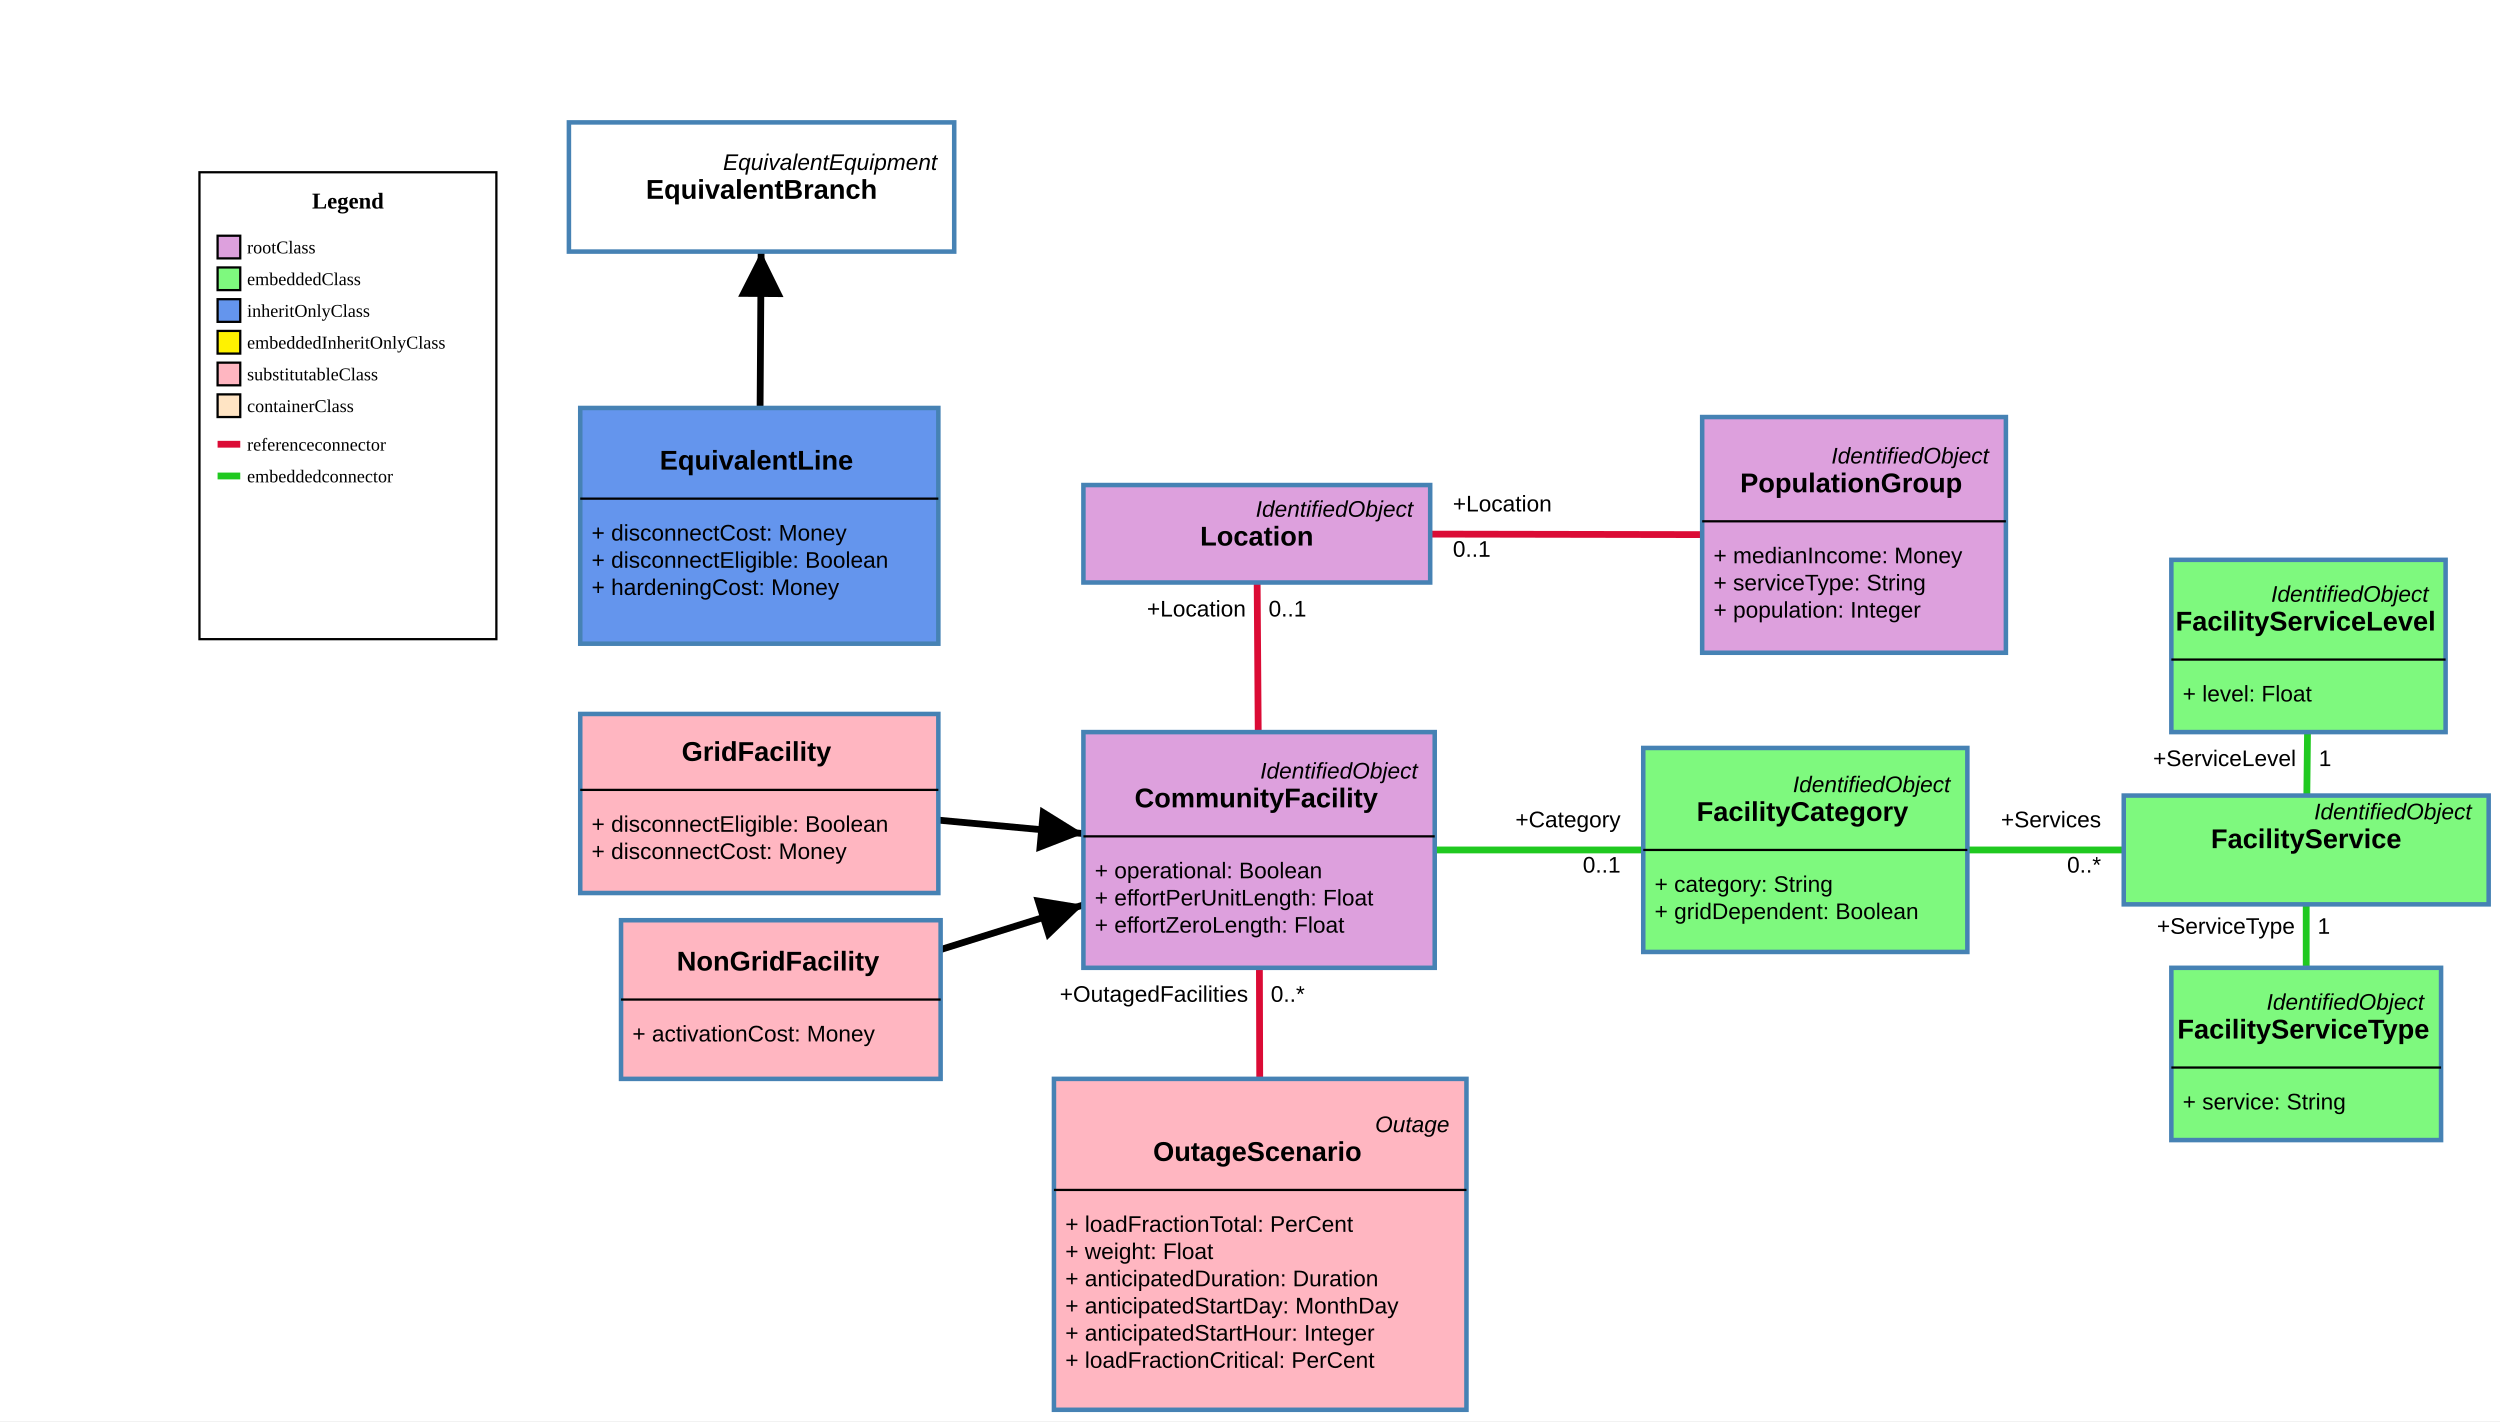
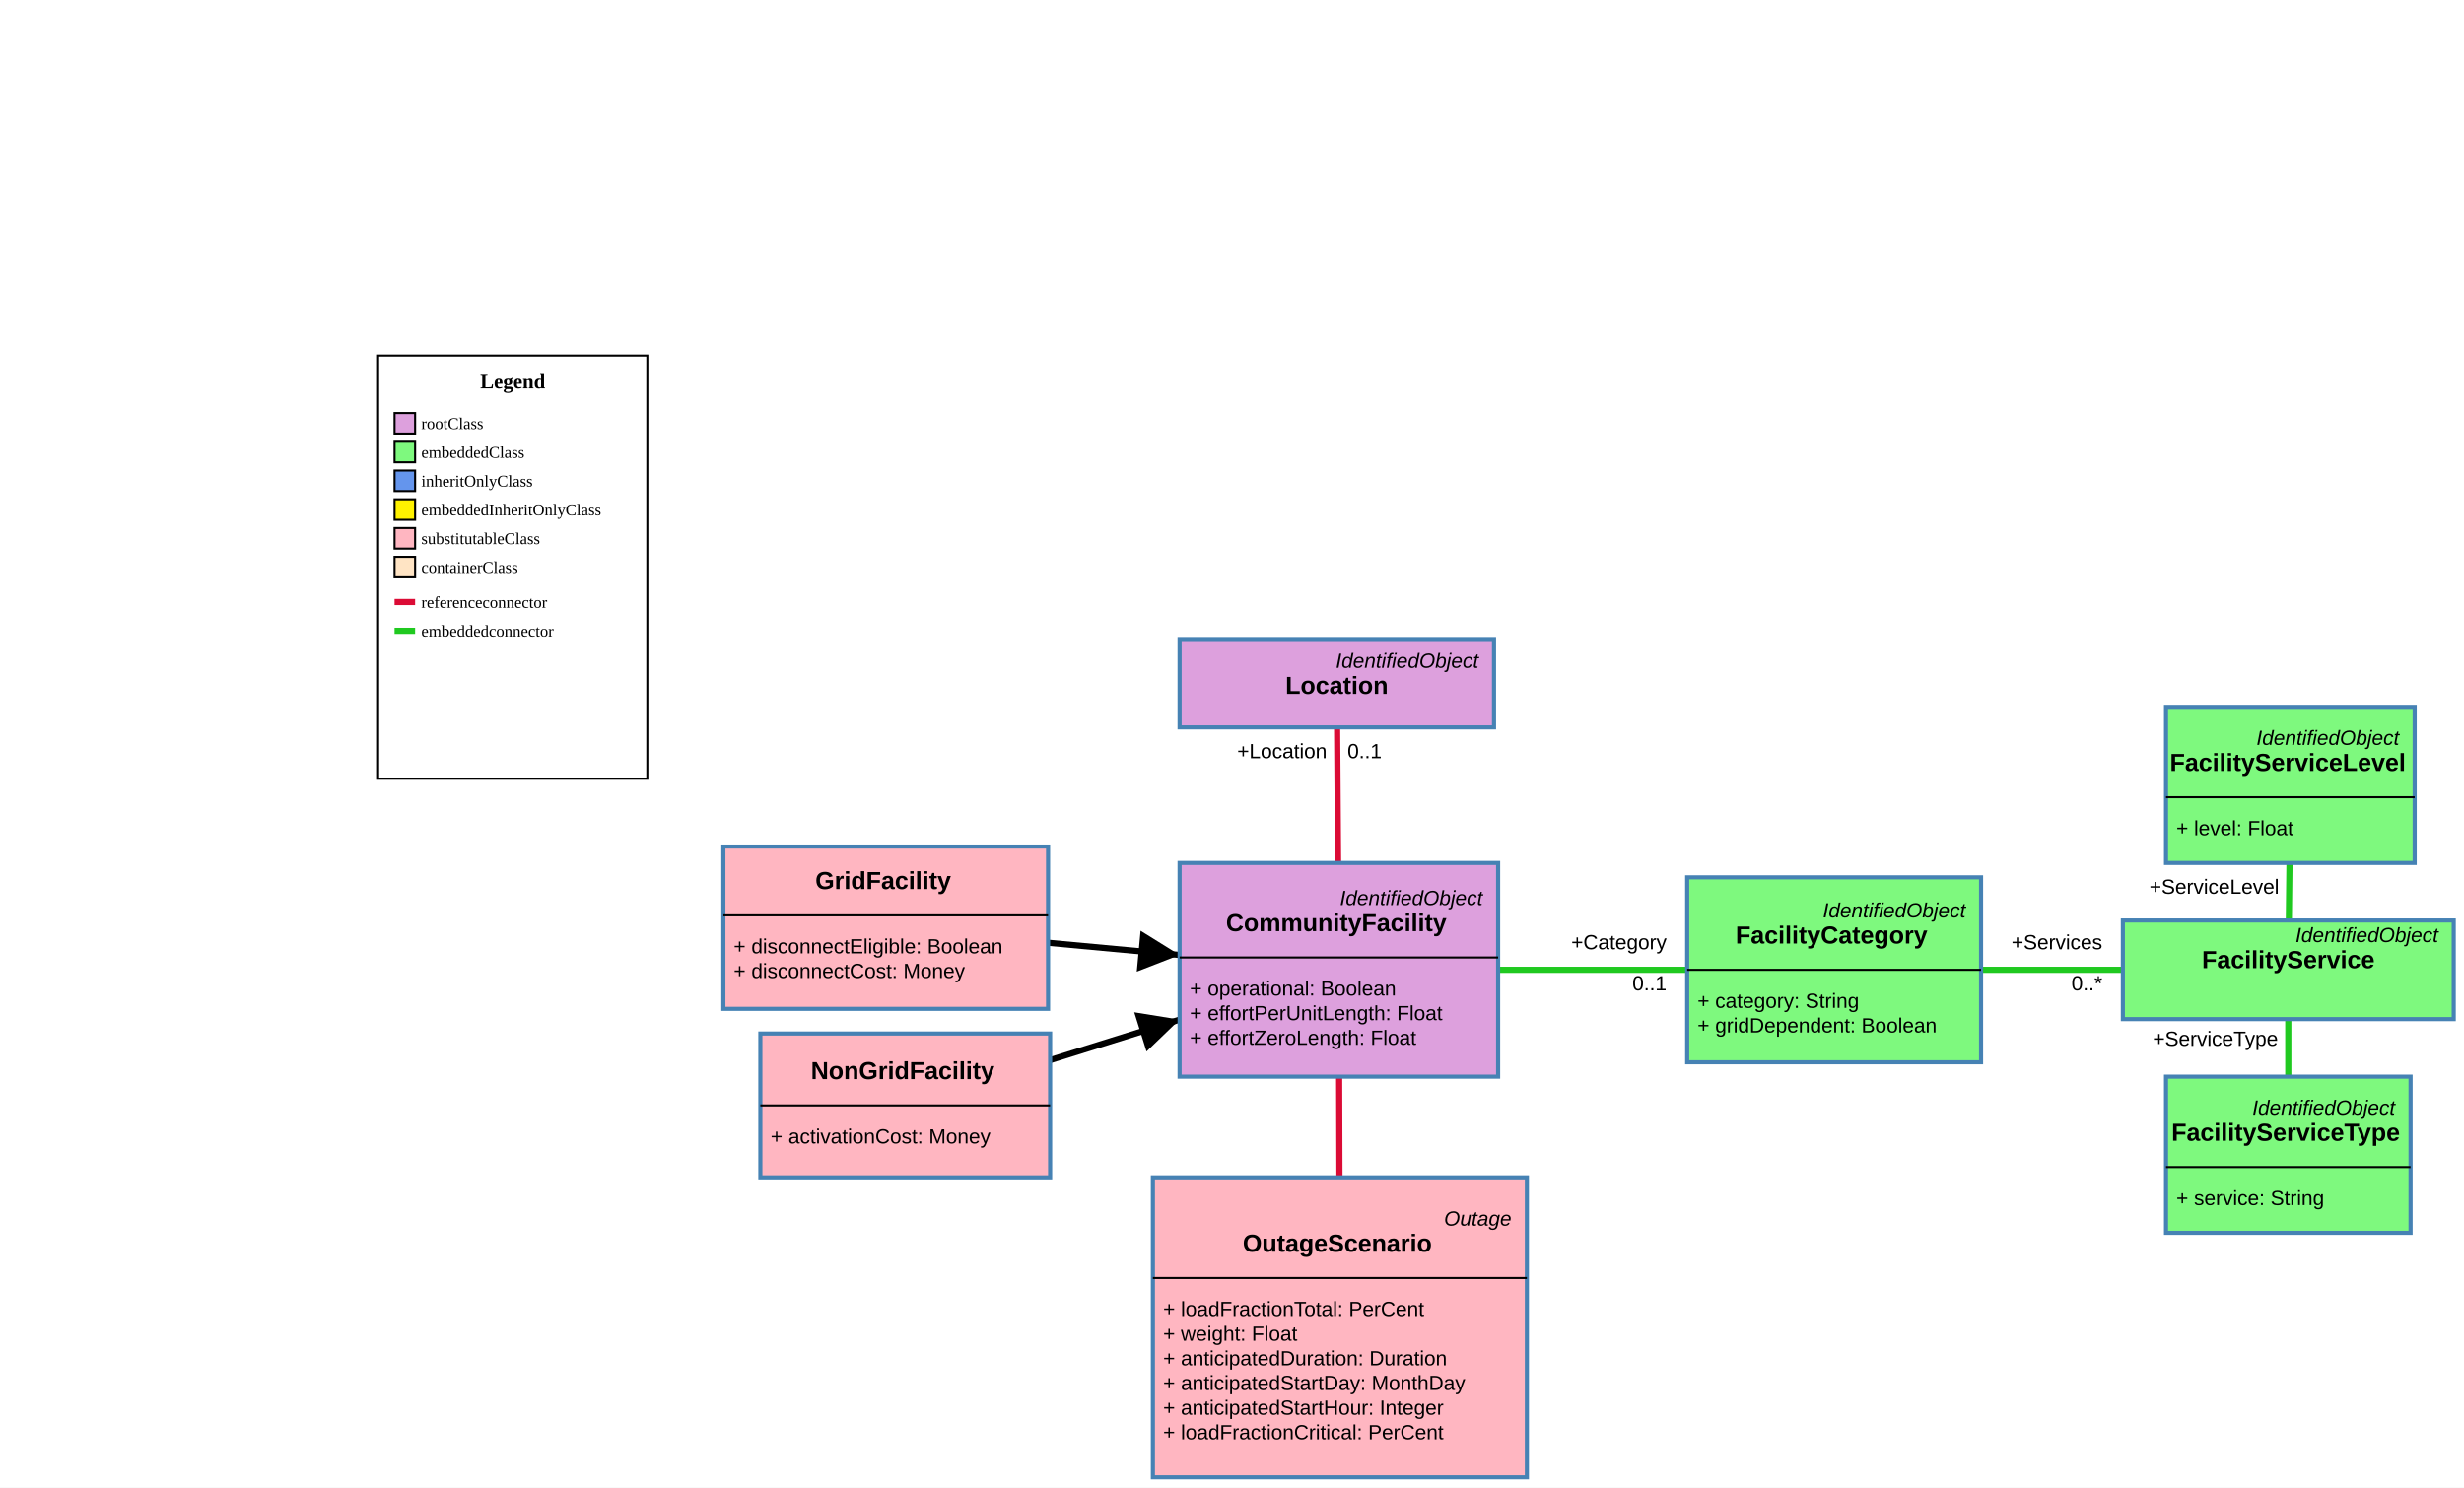
- <svg xmlns="http://www.w3.org/2000/svg" width="1103" height="627" style="-webkit-tap-highlight-color: rgba(0, 0, 0, 0);">
+ <svg xmlns="http://www.w3.org/2000/svg" width="1199" height="724" style="-webkit-tap-highlight-color: rgba(0, 0, 0, 0);">
  <rect width="100%" height="100%" fill="white" />
  <g class="zoom-group">
    <defs>
      <marker id="arrowhead" viewBox="-0 -5 10 10" refX="5" refY="0" orient="auto" markerWidth="10" markerHeight="10" xoverflow="visible">
        <path d="M 0,-5 L 10 ,0 L 0,5" fill="black" style="stroke: none;" />
      </marker>
    </defs>
-     <line class="link" x1="344.5" y1="441" x2="555.5" y2="375" stroke="#000000" stroke-width="3" marker-end="url(#arrowhead)" />
-     <line class="link" x1="335" y1="354.5" x2="555.5" y2="375" stroke="#000000" stroke-width="3" marker-end="url(#arrowhead)" />
-     <line class="link" x1="554.5" y1="235.5" x2="555.5" y2="375" stroke="#DB0B35" stroke-width="3" />
-     <line class="link" x1="818" y1="236" x2="554.5" y2="235.5" stroke="#DB0B35" stroke-width="3" />
-     <line class="link" x1="555.5" y1="375" x2="796.5" y2="375" stroke="#20C920" stroke-width="3" />
-     <line class="link" x1="335" y1="232" x2="336" y2="82.5" stroke="#000000" stroke-width="3" marker-end="url(#arrowhead)" />
-     <line class="link" x1="556" y1="549" x2="555.5" y2="375" stroke="#DB0B35" stroke-width="3" />
-     <line class="link" x1="1017.5" y1="375" x2="796.5" y2="375" stroke="#20C920" stroke-width="3" />
-     <line class="link" x1="1017.5" y1="375" x2="1017.5" y2="465" stroke="#20C920" stroke-width="3" />
-     <line class="link" x1="1018.5" y1="285" x2="1017.5" y2="375" stroke="#20C920" stroke-width="3" />
-     <line class="arrow" x2="468.456" y2="402.227" x1="344.5" y1="441" stroke="#000000" stroke-width="2" marker-end="url(#arrowhead)" />
-     <line class="arrow" x2="468.043" y2="366.869" x1="335" y1="354.5" stroke="#000000" stroke-width="2" marker-end="url(#arrowhead)" />
-     <line class="arrow" x2="335.742" y2="121" x1="335" y1="232" stroke="#000000" stroke-width="2" marker-end="url(#arrowhead)" />
-     <g class="draggable" transform="translate(251, 54)">
-       <rect class="box" width="170" height="57" style="fill: #FFFFFF; stroke: steelblue; stroke-width: 2px; cursor: move;" />
-       <text x="0" y="0" text-anchor="start" font-size="10px">
-         <tspan x="165" y="17.5" dy=".35em" text-anchor="end" style="font-family: Arial, sans-serif; font-weight: 400; font-style: italic; fill: black; font-size: 10px; pointer-events: none;">EquivalentEquipment</tspan>
-         <tspan x="85" y="29.5" dy=".35em" text-anchor="middle" style="font-family: Arial, sans-serif; font-weight: 700; font-style: normal; fill: black; font-size: 12px; pointer-events: none;">EquivalentBranch</tspan>
-       </text>
-     </g>
-     <g class="draggable" transform="translate(478, 214)">
+     <line class="link" x1="440.5" y1="538" x2="651.5" y2="472" stroke="#000000" stroke-width="3" marker-end="url(#arrowhead)" />
+     <line class="link" x1="431" y1="451.5" x2="651.5" y2="472" stroke="#000000" stroke-width="3" marker-end="url(#arrowhead)" />
+     <line class="link" x1="650.5" y1="332.5" x2="651.5" y2="472" stroke="#DB0B35" stroke-width="3" />
+     <line class="link" x1="651.5" y1="472" x2="892.5" y2="472" stroke="#20C920" stroke-width="3" />
+     <line class="link" x1="652" y1="646" x2="651.5" y2="472" stroke="#DB0B35" stroke-width="3" />
+     <line class="link" x1="1113.5" y1="472" x2="892.5" y2="472" stroke="#20C920" stroke-width="3" />
+     <line class="link" x1="1113.5" y1="472" x2="1113.5" y2="562" stroke="#20C920" stroke-width="3" />
+     <line class="link" x1="1114.5" y1="382" x2="1113.5" y2="472" stroke="#20C920" stroke-width="3" />
+     <line class="arrow" x2="564.456" y2="499.227" x1="440.5" y1="538" stroke="#000000" stroke-width="2" marker-end="url(#arrowhead)" />
+     <line class="arrow" x2="564.043" y2="463.869" x1="431" y1="451.5" stroke="#000000" stroke-width="2" marker-end="url(#arrowhead)" />
+     <g class="draggable" transform="translate(574, 311)">
      <rect class="box" width="153" height="43" style="fill: #DDA0DD; stroke: steelblue; stroke-width: 2px; cursor: move;" />
      <text x="0" y="0" text-anchor="start" font-size="10px">
        <tspan x="148" y="10.5" dy=".35em" text-anchor="end" style="font-family: Arial, sans-serif; font-weight: 400; font-style: italic; fill: black; font-size: 10px; pointer-events: none;">IdentifiedObject</tspan>
        <tspan x="76.5" y="22.5" dy=".35em" text-anchor="middle" style="font-family: Arial, sans-serif; font-weight: 700; font-style: normal; fill: black; font-size: 12px; pointer-events: none;">Location</tspan>
      </text>
    </g>
-     <g class="draggable" transform="translate(465, 476)">
+     <g class="draggable" transform="translate(561, 573)">
      <rect class="box" width="182" height="146" style="fill: #FFB6C1; stroke: steelblue; stroke-width: 2px; cursor: move;" />
      <text x="0" y="0" text-anchor="start" font-size="10px">
        <tspan x="177" y="20" dy=".35em" text-anchor="end" style="font-family: Arial, sans-serif; font-weight: 400; font-style: italic; fill: black; font-size: 10px; pointer-events: none;">Outage</tspan>
        <tspan x="91" y="32" dy=".35em" text-anchor="middle" style="font-family: Arial, sans-serif; font-weight: 700; font-style: normal; fill: black; font-size: 12px; pointer-events: none;">OutageScenario</tspan>
        <tspan x="5" y="64" dy=".35em" text-anchor="start" style="font-family: Arial, sans-serif; font-weight: 400; font-style: normal; fill: black; font-size: 10px; pointer-events: none;">+   loadFractionTotal: PerCent</tspan>
        <tspan x="5" y="76" dy=".35em" text-anchor="start" style="font-family: Arial, sans-serif; font-weight: 400; font-style: normal; fill: black; font-size: 10px; pointer-events: none;">+   weight: Float</tspan>
        <tspan x="5" y="88" dy=".35em" text-anchor="start" style="font-family: Arial, sans-serif; font-weight: 400; font-style: normal; fill: black; font-size: 10px; pointer-events: none;">+   anticipatedDuration: Duration</tspan>
        <tspan x="5" y="100" dy=".35em" text-anchor="start" style="font-family: Arial, sans-serif; font-weight: 400; font-style: normal; fill: black; font-size: 10px; pointer-events: none;">+   anticipatedStartDay: MonthDay</tspan>
        <tspan x="5" y="112" dy=".35em" text-anchor="start" style="font-family: Arial, sans-serif; font-weight: 400; font-style: normal; fill: black; font-size: 10px; pointer-events: none;">+   anticipatedStartHour: Integer</tspan>
        <tspan x="5" y="124" dy=".35em" text-anchor="start" style="font-family: Arial, sans-serif; font-weight: 400; font-style: normal; fill: black; font-size: 10px; pointer-events: none;">+   loadFractionCritical: PerCent</tspan>
      </text>
      <line x1="0" x2="182" y1="49" y2="49" stroke="black" stroke-width="1" />
    </g>
-     <g class="draggable" transform="translate(725, 330)">
+     <g class="draggable" transform="translate(821, 427)">
      <rect class="box" width="143" height="90" style="fill: #7EF97E; stroke: steelblue; stroke-width: 2px; cursor: move;" />
      <text x="0" y="0" text-anchor="start" font-size="10px">
        <tspan x="138" y="16" dy=".35em" text-anchor="end" style="font-family: Arial, sans-serif; font-weight: 400; font-style: italic; fill: black; font-size: 10px; pointer-events: none;">IdentifiedObject</tspan>
        <tspan x="71.5" y="28" dy=".35em" text-anchor="middle" style="font-family: Arial, sans-serif; font-weight: 700; font-style: normal; fill: black; font-size: 12px; pointer-events: none;">FacilityCategory</tspan>
        <tspan x="5" y="60" dy=".35em" text-anchor="start" style="font-family: Arial, sans-serif; font-weight: 400; font-style: normal; fill: black; font-size: 10px; pointer-events: none;">+   category: String</tspan>
        <tspan x="5" y="72" dy=".35em" text-anchor="start" style="font-family: Arial, sans-serif; font-weight: 400; font-style: normal; fill: black; font-size: 10px; pointer-events: none;">+   gridDependent: Boolean</tspan>
      </text>
      <line x1="0" x2="143" y1="45" y2="45" stroke="black" stroke-width="1" />
    </g>
-     <g class="draggable" transform="translate(478, 323)">
+     <g class="draggable" transform="translate(574, 420)">
      <rect class="box" width="155" height="104" style="fill: #DDA0DD; stroke: steelblue; stroke-width: 2px; cursor: move;" />
      <text x="0" y="0" text-anchor="start" font-size="10px">
        <tspan x="150" y="17" dy=".35em" text-anchor="end" style="font-family: Arial, sans-serif; font-weight: 400; font-style: italic; fill: black; font-size: 10px; pointer-events: none;">IdentifiedObject</tspan>
        <tspan x="77.5" y="29" dy=".35em" text-anchor="middle" style="font-family: Arial, sans-serif; font-weight: 700; font-style: normal; fill: black; font-size: 12px; pointer-events: none;">CommunityFacility</tspan>
        <tspan x="5" y="61" dy=".35em" text-anchor="start" style="font-family: Arial, sans-serif; font-weight: 400; font-style: normal; fill: black; font-size: 10px; pointer-events: none;">+   operational: Boolean</tspan>
        <tspan x="5" y="73" dy=".35em" text-anchor="start" style="font-family: Arial, sans-serif; font-weight: 400; font-style: normal; fill: black; font-size: 10px; pointer-events: none;">+   effortPerUnitLength: Float</tspan>
        <tspan x="5" y="85" dy=".35em" text-anchor="start" style="font-family: Arial, sans-serif; font-weight: 400; font-style: normal; fill: black; font-size: 10px; pointer-events: none;">+   effortZeroLength: Float</tspan>
      </text>
      <line x1="0" x2="155" y1="46" y2="46" stroke="black" stroke-width="1" />
    </g>
-     <g class="draggable" transform="translate(256, 315)">
+     <g class="draggable" transform="translate(352, 412)">
      <rect class="box" width="158" height="79" style="fill: #FFB6C1; stroke: steelblue; stroke-width: 2px; cursor: move;" />
      <text x="0" y="0" text-anchor="start" font-size="10px">
        <tspan x="79" y="16.5" dy=".35em" text-anchor="middle" style="font-family: Arial, sans-serif; font-weight: 700; font-style: normal; fill: black; font-size: 12px; pointer-events: none;">GridFacility</tspan>
        <tspan x="5" y="48.5" dy=".35em" text-anchor="start" style="font-family: Arial, sans-serif; font-weight: 400; font-style: normal; fill: black; font-size: 10px; pointer-events: none;">+   disconnectEligible: Boolean</tspan>
        <tspan x="5" y="60.5" dy=".35em" text-anchor="start" style="font-family: Arial, sans-serif; font-weight: 400; font-style: normal; fill: black; font-size: 10px; pointer-events: none;">+   disconnectCost: Money</tspan>
      </text>
      <line x1="0" x2="158" y1="33.5" y2="33.5" stroke="black" stroke-width="1" />
    </g>
-     <g class="draggable" transform="translate(274, 406)">
+     <g class="draggable" transform="translate(370, 503)">
      <rect class="box" width="141" height="70" style="fill: #FFB6C1; stroke: steelblue; stroke-width: 2px; cursor: move;" />
      <text x="0" y="0" text-anchor="start" font-size="10px">
        <tspan x="70.5" y="18" dy=".35em" text-anchor="middle" style="font-family: Arial, sans-serif; font-weight: 700; font-style: normal; fill: black; font-size: 12px; pointer-events: none;">NonGridFacility</tspan>
        <tspan x="5" y="50" dy=".35em" text-anchor="start" style="font-family: Arial, sans-serif; font-weight: 400; font-style: normal; fill: black; font-size: 10px; pointer-events: none;">+   activationCost: Money</tspan>
      </text>
      <line x1="0" x2="141" y1="35" y2="35" stroke="black" stroke-width="1" />
    </g>
-     <g class="draggable" transform="translate(937, 351)">
+     <g class="draggable" transform="translate(1033, 448)">
      <rect class="box" width="161" height="48" style="fill: #7EF97E; stroke: steelblue; stroke-width: 2px; cursor: move;" />
      <text x="0" y="0" text-anchor="start" font-size="10px">
        <tspan x="156" y="7" dy=".35em" text-anchor="end" style="font-family: Arial, sans-serif; font-weight: 400; font-style: italic; fill: black; font-size: 10px; pointer-events: none;">IdentifiedObject</tspan>
        <tspan x="80.5" y="19" dy=".35em" text-anchor="middle" style="font-family: Arial, sans-serif; font-weight: 700; font-style: normal; fill: black; font-size: 12px; pointer-events: none;">FacilityService</tspan>
      </text>
    </g>
-     <g class="draggable" transform="translate(958, 247)">
+     <g class="draggable" transform="translate(1054, 344)">
      <rect class="box" width="121" height="76" style="fill: #7EF97E; stroke: steelblue; stroke-width: 2px; cursor: move;" />
      <text x="0" y="0" text-anchor="start" font-size="10px">
        <tspan x="116" y="15" dy=".35em" text-anchor="end" style="font-family: Arial, sans-serif; font-weight: 400; font-style: italic; fill: black; font-size: 10px; pointer-events: none;">IdentifiedObject</tspan>
        <tspan x="60.5" y="27" dy=".35em" text-anchor="middle" style="font-family: Arial, sans-serif; font-weight: 700; font-style: normal; fill: black; font-size: 12px; pointer-events: none;">FacilityServiceLevel</tspan>
        <tspan x="5" y="59" dy=".35em" text-anchor="start" style="font-family: Arial, sans-serif; font-weight: 400; font-style: normal; fill: black; font-size: 10px; pointer-events: none;">+   level: Float</tspan>
      </text>
      <line x1="0" x2="121" y1="44" y2="44" stroke="black" stroke-width="1" />
    </g>
-     <g class="draggable" transform="translate(751, 184)">
-       <rect class="box" width="134" height="104" style="fill: #DDA0DD; stroke: steelblue; stroke-width: 2px; cursor: move;" />
-       <text x="0" y="0" text-anchor="start" font-size="10px">
-         <tspan x="129" y="17" dy=".35em" text-anchor="end" style="font-family: Arial, sans-serif; font-weight: 400; font-style: italic; fill: black; font-size: 10px; pointer-events: none;">IdentifiedObject</tspan>
-         <tspan x="67" y="29" dy=".35em" text-anchor="middle" style="font-family: Arial, sans-serif; font-weight: 700; font-style: normal; fill: black; font-size: 12px; pointer-events: none;">PopulationGroup</tspan>
-         <tspan x="5" y="61" dy=".35em" text-anchor="start" style="font-family: Arial, sans-serif; font-weight: 400; font-style: normal; fill: black; font-size: 10px; pointer-events: none;">+   medianIncome: Money</tspan>
-         <tspan x="5" y="73" dy=".35em" text-anchor="start" style="font-family: Arial, sans-serif; font-weight: 400; font-style: normal; fill: black; font-size: 10px; pointer-events: none;">+   serviceType: String</tspan>
-         <tspan x="5" y="85" dy=".35em" text-anchor="start" style="font-family: Arial, sans-serif; font-weight: 400; font-style: normal; fill: black; font-size: 10px; pointer-events: none;">+   population: Integer</tspan>
-       </text>
-       <line x1="0" x2="134" y1="46" y2="46" stroke="black" stroke-width="1" />
-     </g>
-     <g class="draggable" transform="translate(256, 180)">
-       <rect class="box" width="158" height="104" style="fill: #6495ED; stroke: steelblue; stroke-width: 2px; cursor: move;" />
-       <text x="0" y="0" text-anchor="start" font-size="10px">
-         <tspan x="79" y="23" dy=".35em" text-anchor="middle" style="font-family: Arial, sans-serif; font-weight: 700; font-style: normal; fill: black; font-size: 12px; pointer-events: none;">EquivalentLine</tspan>
-         <tspan x="5" y="55" dy=".35em" text-anchor="start" style="font-family: Arial, sans-serif; font-weight: 400; font-style: normal; fill: black; font-size: 10px; pointer-events: none;">+   disconnectCost: Money</tspan>
-         <tspan x="5" y="67" dy=".35em" text-anchor="start" style="font-family: Arial, sans-serif; font-weight: 400; font-style: normal; fill: black; font-size: 10px; pointer-events: none;">+   disconnectEligible: Boolean</tspan>
-         <tspan x="5" y="79" dy=".35em" text-anchor="start" style="font-family: Arial, sans-serif; font-weight: 400; font-style: normal; fill: black; font-size: 10px; pointer-events: none;">+   hardeningCost: Money</tspan>
-       </text>
-       <line x1="0" x2="158" y1="40" y2="40" stroke="black" stroke-width="1" />
-     </g>
-     <g class="draggable" transform="translate(958, 427)">
+     <g class="draggable" transform="translate(1054, 524)">
      <rect class="box" width="119" height="76" style="fill: #7EF97E; stroke: steelblue; stroke-width: 2px; cursor: move;" />
      <text x="0" y="0" text-anchor="start" font-size="10px">
        <tspan x="114" y="15" dy=".35em" text-anchor="end" style="font-family: Arial, sans-serif; font-weight: 400; font-style: italic; fill: black; font-size: 10px; pointer-events: none;">IdentifiedObject</tspan>
        <tspan x="59.5" y="27" dy=".35em" text-anchor="middle" style="font-family: Arial, sans-serif; font-weight: 700; font-style: normal; fill: black; font-size: 12px; pointer-events: none;">FacilityServiceType</tspan>
        <tspan x="5" y="59" dy=".35em" text-anchor="start" style="font-family: Arial, sans-serif; font-weight: 400; font-style: normal; fill: black; font-size: 10px; pointer-events: none;">+   service: String</tspan>
      </text>
      <line x1="0" x2="119" y1="44" y2="44" stroke="black" stroke-width="1" />
    </g>
-     <text class="link-text-start-top" x="424.772" y="417.455" text-anchor="start" dy="-1em" style="font-family: Arial, sans-serif; font-size: 10px; fill: black;" />
-     <text class="link-text-start-top" x="423.979" y="362.308" text-anchor="start" dy="-1em" style="font-family: Arial, sans-serif; font-size: 10px; fill: black;" />
-     <text class="link-text-start-top" x="549.69" y="262" text-anchor="end" dy="1em" style="font-family: Arial, sans-serif; font-size: 10px; fill: black;">+Location</text>
-     <text class="link-text-start-top" x="741" y="235.863" text-anchor="end" dy="-1em" style="font-family: Arial, sans-serif; font-size: 10px; fill: black;" />
-     <text class="link-text-start-top" x="643" y="375" text-anchor="start" dy="-1em" style="font-family: Arial, sans-serif; font-size: 10px; fill: black;" />
-     <text class="link-text-start-top" x="330.381" y="175" text-anchor="end" dy="-1em" style="font-family: Arial, sans-serif; font-size: 10px; fill: black;" />
-     <text class="link-text-start-top" x="550.776" y="471" text-anchor="end" dy="-1em" style="font-family: Arial, sans-serif; font-size: 10px; fill: black;" />
-     <text class="link-text-start-top" x="927" y="375" text-anchor="end" dy="-1em" style="font-family: Arial, sans-serif; font-size: 10px; fill: black;">+Services</text>
-     <text class="link-text-start-top" x="1012.5" y="404" text-anchor="end" dy="1em" style="font-family: Arial, sans-serif; font-size: 10px; fill: black;" />
-     <text class="link-text-start-top" x="1013.022" y="328" text-anchor="end" dy="1em" style="font-family: Arial, sans-serif; font-size: 10px; fill: black;">+ServiceLevel</text>
-     <text class="link-text-start-btm" x="424.772" y="417.455" dy="1em" text-anchor="start" style="font-family: Arial, sans-serif; font-size: 10px; fill: black;" />
-     <text class="link-text-start-btm" x="423.979" y="362.308" dy="1em" text-anchor="start" style="font-family: Arial, sans-serif; font-size: 10px; fill: black;" />
-     <text class="link-text-start-btm" x="559.69" y="262" dy="1em" text-anchor="start" style="font-family: Arial, sans-serif; font-size: 10px; fill: black;">0..1</text>
-     <text class="link-text-start-btm" x="741" y="235.863" dy="1em" text-anchor="end" style="font-family: Arial, sans-serif; font-size: 10px; fill: black;" />
-     <text class="link-text-start-btm" x="643" y="375" dy="1em" text-anchor="start" style="font-family: Arial, sans-serif; font-size: 10px; fill: black;" />
-     <text class="link-text-start-btm" x="340.381" y="175" dy="-1em" text-anchor="start" style="font-family: Arial, sans-serif; font-size: 10px; fill: black;" />
-     <text class="link-text-start-btm" x="560.776" y="471" dy="-1em" text-anchor="start" style="font-family: Arial, sans-serif; font-size: 10px; fill: black;" />
-     <text class="link-text-start-btm" x="927" y="375" dy="1em" text-anchor="end" style="font-family: Arial, sans-serif; font-size: 10px; fill: black;">0..*</text>
-     <text class="link-text-start-btm" x="1022.5" y="404" dy="1em" text-anchor="start" style="font-family: Arial, sans-serif; font-size: 10px; fill: black;" />
-     <text class="link-text-start-btm" x="1023.022" y="328" dy="1em" text-anchor="start" style="font-family: Arial, sans-serif; font-size: 10px; fill: black;">1</text>
-     <text class="link-text-end-top" x="468.228" y="400.734" dy="-1em" text-anchor="end" style="font-family: Arial, sans-serif; font-size: 10px; fill: black;" />
-     <text class="link-text-end-top" x="468.021" y="367.332" dy="-1em" text-anchor="end" style="font-family: Arial, sans-serif; font-size: 10px; fill: black;" />
-     <text class="link-text-end-top" x="550.091" y="318" dy="-1em" text-anchor="end" style="font-family: Arial, sans-serif; font-size: 10px; fill: black;" />
-     <text class="link-text-end-top" x="641" y="235.655" dy="-1em" text-anchor="start" style="font-family: Arial, sans-serif; font-size: 10px; fill: black;">+Location</text>
-     <text class="link-text-end-top" x="715" y="375" dy="-1em" text-anchor="end" style="font-family: Arial, sans-serif; font-size: 10px; fill: black;">+Category</text>
-     <text class="link-text-end-top" x="330.776" y="116" dy="1em" text-anchor="end" style="font-family: Arial, sans-serif; font-size: 10px; fill: black;" />
-     <text class="link-text-end-top" x="550.664" y="432" dy="1em" text-anchor="end" style="font-family: Arial, sans-serif; font-size: 10px; fill: black;">+OutagedFacilities</text>
-     <text class="link-text-end-top" x="878" y="375" dy="-1em" text-anchor="start" style="font-family: Arial, sans-serif; font-size: 10px; fill: black;" />
-     <text class="link-text-end-top" x="1012.5" y="422" dy="-1em" text-anchor="end" style="font-family: Arial, sans-serif; font-size: 10px; fill: black;">+ServiceType</text>
-     <text class="link-text-end-top" x="1012.822" y="346" dy="-1em" text-anchor="end" style="font-family: Arial, sans-serif; font-size: 10px; fill: black;" />
-     <text class="link-text-end-btm" x="468.228" y="400.734" dy="1em" text-anchor="end" style="font-family: Arial, sans-serif; font-size: 10px; fill: black;" />
-     <text class="link-text-end-btm" x="468.021" y="367.332" dy="1em" text-anchor="end" style="font-family: Arial, sans-serif; font-size: 10px; fill: black;" />
-     <text class="link-text-end-btm" x="560.091" y="318" dy="-1em" text-anchor="start" style="font-family: Arial, sans-serif; font-size: 10px; fill: black;" />
-     <text class="link-text-end-btm" x="641" y="235.655" dy="1em" text-anchor="start" style="font-family: Arial, sans-serif; font-size: 10px; fill: black;">0..1</text>
-     <text class="link-text-end-btm" x="715" y="375" dy="1em" text-anchor="end" style="font-family: Arial, sans-serif; font-size: 10px; fill: black;">0..1</text>
-     <text class="link-text-end-btm" x="340.776" y="116" dy="1em" text-anchor="start" style="font-family: Arial, sans-serif; font-size: 10px; fill: black;" />
-     <text class="link-text-end-btm" x="560.664" y="432" dy="1em" text-anchor="start" style="font-family: Arial, sans-serif; font-size: 10px; fill: black;">0..*</text>
-     <text class="link-text-end-btm" x="878" y="375" dy="1em" text-anchor="start" style="font-family: Arial, sans-serif; font-size: 10px; fill: black;" />
-     <text class="link-text-end-btm" x="1022.5" y="422" dy="-1em" text-anchor="start" style="font-family: Arial, sans-serif; font-size: 10px; fill: black;">1</text>
-     <text class="link-text-end-btm" x="1022.822" y="346" dy="-1em" text-anchor="start" style="font-family: Arial, sans-serif; font-size: 10px; fill: black;" />
-     <g class="legend" transform="translate(88, 76)">
+     <text class="link-text-start-top" x="520.772" y="514.455" text-anchor="start" dy="-1em" style="font-family: Arial, sans-serif; font-size: 10px; fill: black;" />
+     <text class="link-text-start-top" x="519.979" y="459.308" text-anchor="start" dy="-1em" style="font-family: Arial, sans-serif; font-size: 10px; fill: black;" />
+     <text class="link-text-start-top" x="645.69" y="359" text-anchor="end" dy="1em" style="font-family: Arial, sans-serif; font-size: 10px; fill: black;">+Location</text>
+     <text class="link-text-start-top" x="739" y="472" text-anchor="start" dy="-1em" style="font-family: Arial, sans-serif; font-size: 10px; fill: black;" />
+     <text class="link-text-start-top" x="646.776" y="568" text-anchor="end" dy="-1em" style="font-family: Arial, sans-serif; font-size: 10px; fill: black;" />
+     <text class="link-text-start-top" x="1023" y="472" text-anchor="end" dy="-1em" style="font-family: Arial, sans-serif; font-size: 10px; fill: black;">+Services</text>
+     <text class="link-text-start-top" x="1108.5" y="501" text-anchor="end" dy="1em" style="font-family: Arial, sans-serif; font-size: 10px; fill: black;" />
+     <text class="link-text-start-top" x="1109.022" y="425" text-anchor="end" dy="1em" style="font-family: Arial, sans-serif; font-size: 10px; fill: black;">+ServiceLevel</text>
+     <text class="link-text-start-btm" x="520.772" y="514.455" dy="1em" text-anchor="start" style="font-family: Arial, sans-serif; font-size: 10px; fill: black;" />
+     <text class="link-text-start-btm" x="519.979" y="459.308" dy="1em" text-anchor="start" style="font-family: Arial, sans-serif; font-size: 10px; fill: black;" />
+     <text class="link-text-start-btm" x="655.69" y="359" dy="1em" text-anchor="start" style="font-family: Arial, sans-serif; font-size: 10px; fill: black;">0..1</text>
+     <text class="link-text-start-btm" x="739" y="472" dy="1em" text-anchor="start" style="font-family: Arial, sans-serif; font-size: 10px; fill: black;" />
+     <text class="link-text-start-btm" x="656.776" y="568" dy="-1em" text-anchor="start" style="font-family: Arial, sans-serif; font-size: 10px; fill: black;" />
+     <text class="link-text-start-btm" x="1023" y="472" dy="1em" text-anchor="end" style="font-family: Arial, sans-serif; font-size: 10px; fill: black;">0..*</text>
+     <text class="link-text-start-btm" x="1118.5" y="501" dy="1em" text-anchor="start" style="font-family: Arial, sans-serif; font-size: 10px; fill: black;" />
+     <text class="link-text-start-btm" x="1119.022" y="425" dy="1em" text-anchor="start" style="font-family: Arial, sans-serif; font-size: 10px; fill: black;" />
+     <text class="link-text-end-top" x="564.228" y="497.734" dy="-1em" text-anchor="end" style="font-family: Arial, sans-serif; font-size: 10px; fill: black;" />
+     <text class="link-text-end-top" x="564.021" y="464.332" dy="-1em" text-anchor="end" style="font-family: Arial, sans-serif; font-size: 10px; fill: black;" />
+     <text class="link-text-end-top" x="646.091" y="415" dy="-1em" text-anchor="end" style="font-family: Arial, sans-serif; font-size: 10px; fill: black;" />
+     <text class="link-text-end-top" x="811" y="472" dy="-1em" text-anchor="end" style="font-family: Arial, sans-serif; font-size: 10px; fill: black;">+Category</text>
+     <text class="link-text-end-top" x="646.664" y="529" dy="1em" text-anchor="end" style="font-family: Arial, sans-serif; font-size: 10px; fill: black;" />
+     <text class="link-text-end-top" x="974" y="472" dy="-1em" text-anchor="start" style="font-family: Arial, sans-serif; font-size: 10px; fill: black;" />
+     <text class="link-text-end-top" x="1108.5" y="519" dy="-1em" text-anchor="end" style="font-family: Arial, sans-serif; font-size: 10px; fill: black;">+ServiceType</text>
+     <text class="link-text-end-top" x="1108.822" y="443" dy="-1em" text-anchor="end" style="font-family: Arial, sans-serif; font-size: 10px; fill: black;" />
+     <text class="link-text-end-btm" x="564.228" y="497.734" dy="1em" text-anchor="end" style="font-family: Arial, sans-serif; font-size: 10px; fill: black;" />
+     <text class="link-text-end-btm" x="564.021" y="464.332" dy="1em" text-anchor="end" style="font-family: Arial, sans-serif; font-size: 10px; fill: black;" />
+     <text class="link-text-end-btm" x="656.091" y="415" dy="-1em" text-anchor="start" style="font-family: Arial, sans-serif; font-size: 10px; fill: black;" />
+     <text class="link-text-end-btm" x="811" y="472" dy="1em" text-anchor="end" style="font-family: Arial, sans-serif; font-size: 10px; fill: black;">0..1</text>
+     <text class="link-text-end-btm" x="656.664" y="529" dy="1em" text-anchor="start" style="font-family: Arial, sans-serif; font-size: 10px; fill: black;" />
+     <text class="link-text-end-btm" x="974" y="472" dy="1em" text-anchor="start" style="font-family: Arial, sans-serif; font-size: 10px; fill: black;" />
+     <text class="link-text-end-btm" x="1118.5" y="519" dy="-1em" text-anchor="start" style="font-family: Arial, sans-serif; font-size: 10px; fill: black;" />
+     <text class="link-text-end-btm" x="1118.822" y="443" dy="-1em" text-anchor="start" style="font-family: Arial, sans-serif; font-size: 10px; fill: black;" />
+     <g class="legend" transform="translate(184, 173)">
      <rect width="131" height="206" fill="white" stroke="black" stroke-width="1" />
      <text x="65.5" y="16" text-anchor="middle" font-weight="bold" font-size="10px">Legend</text>
      <rect x="8" y="28" width="10" height="10" fill="#DDA0DD" stroke="black" stroke-width="1" />
      <text x="21" y="33" dy="0.35em" font-size="8px">rootClass</text>
      <rect x="8" y="42" width="10" height="10" fill="#7EF97E" stroke="black" stroke-width="1" />
      <text x="21" y="47" dy="0.35em" font-size="8px">embeddedClass</text>
      <rect x="8" y="56" width="10" height="10" fill="#6495ED" stroke="black" stroke-width="1" />
      <text x="21" y="61" dy="0.35em" font-size="8px">inheritOnlyClass</text>
      <rect x="8" y="70" width="10" height="10" fill="#FFF200" stroke="black" stroke-width="1" />
      <text x="21" y="75" dy="0.35em" font-size="8px">embeddedInheritOnlyClass</text>
      <rect x="8" y="84" width="10" height="10" fill="#FFB6C1" stroke="black" stroke-width="1" />
      <text x="21" y="89" dy="0.35em" font-size="8px">substitutableClass</text>
      <rect x="8" y="98" width="10" height="10" fill="#FFE4C4" stroke="black" stroke-width="1" />
      <text x="21" y="103" dy="0.35em" font-size="8px">containerClass</text>
      <line x1="8" x2="18" y1="120" y2="120" stroke="#DB0B35" stroke-width="3" />
      <text x="21" y="120" dy="0.35em" font-size="8px">referenceconnector</text>
      <line x1="8" x2="18" y1="134" y2="134" stroke="#20C920" stroke-width="3" />
      <text x="21" y="134" dy="0.35em" font-size="8px">embeddedconnector</text>
    </g>
  </g>
</svg>
